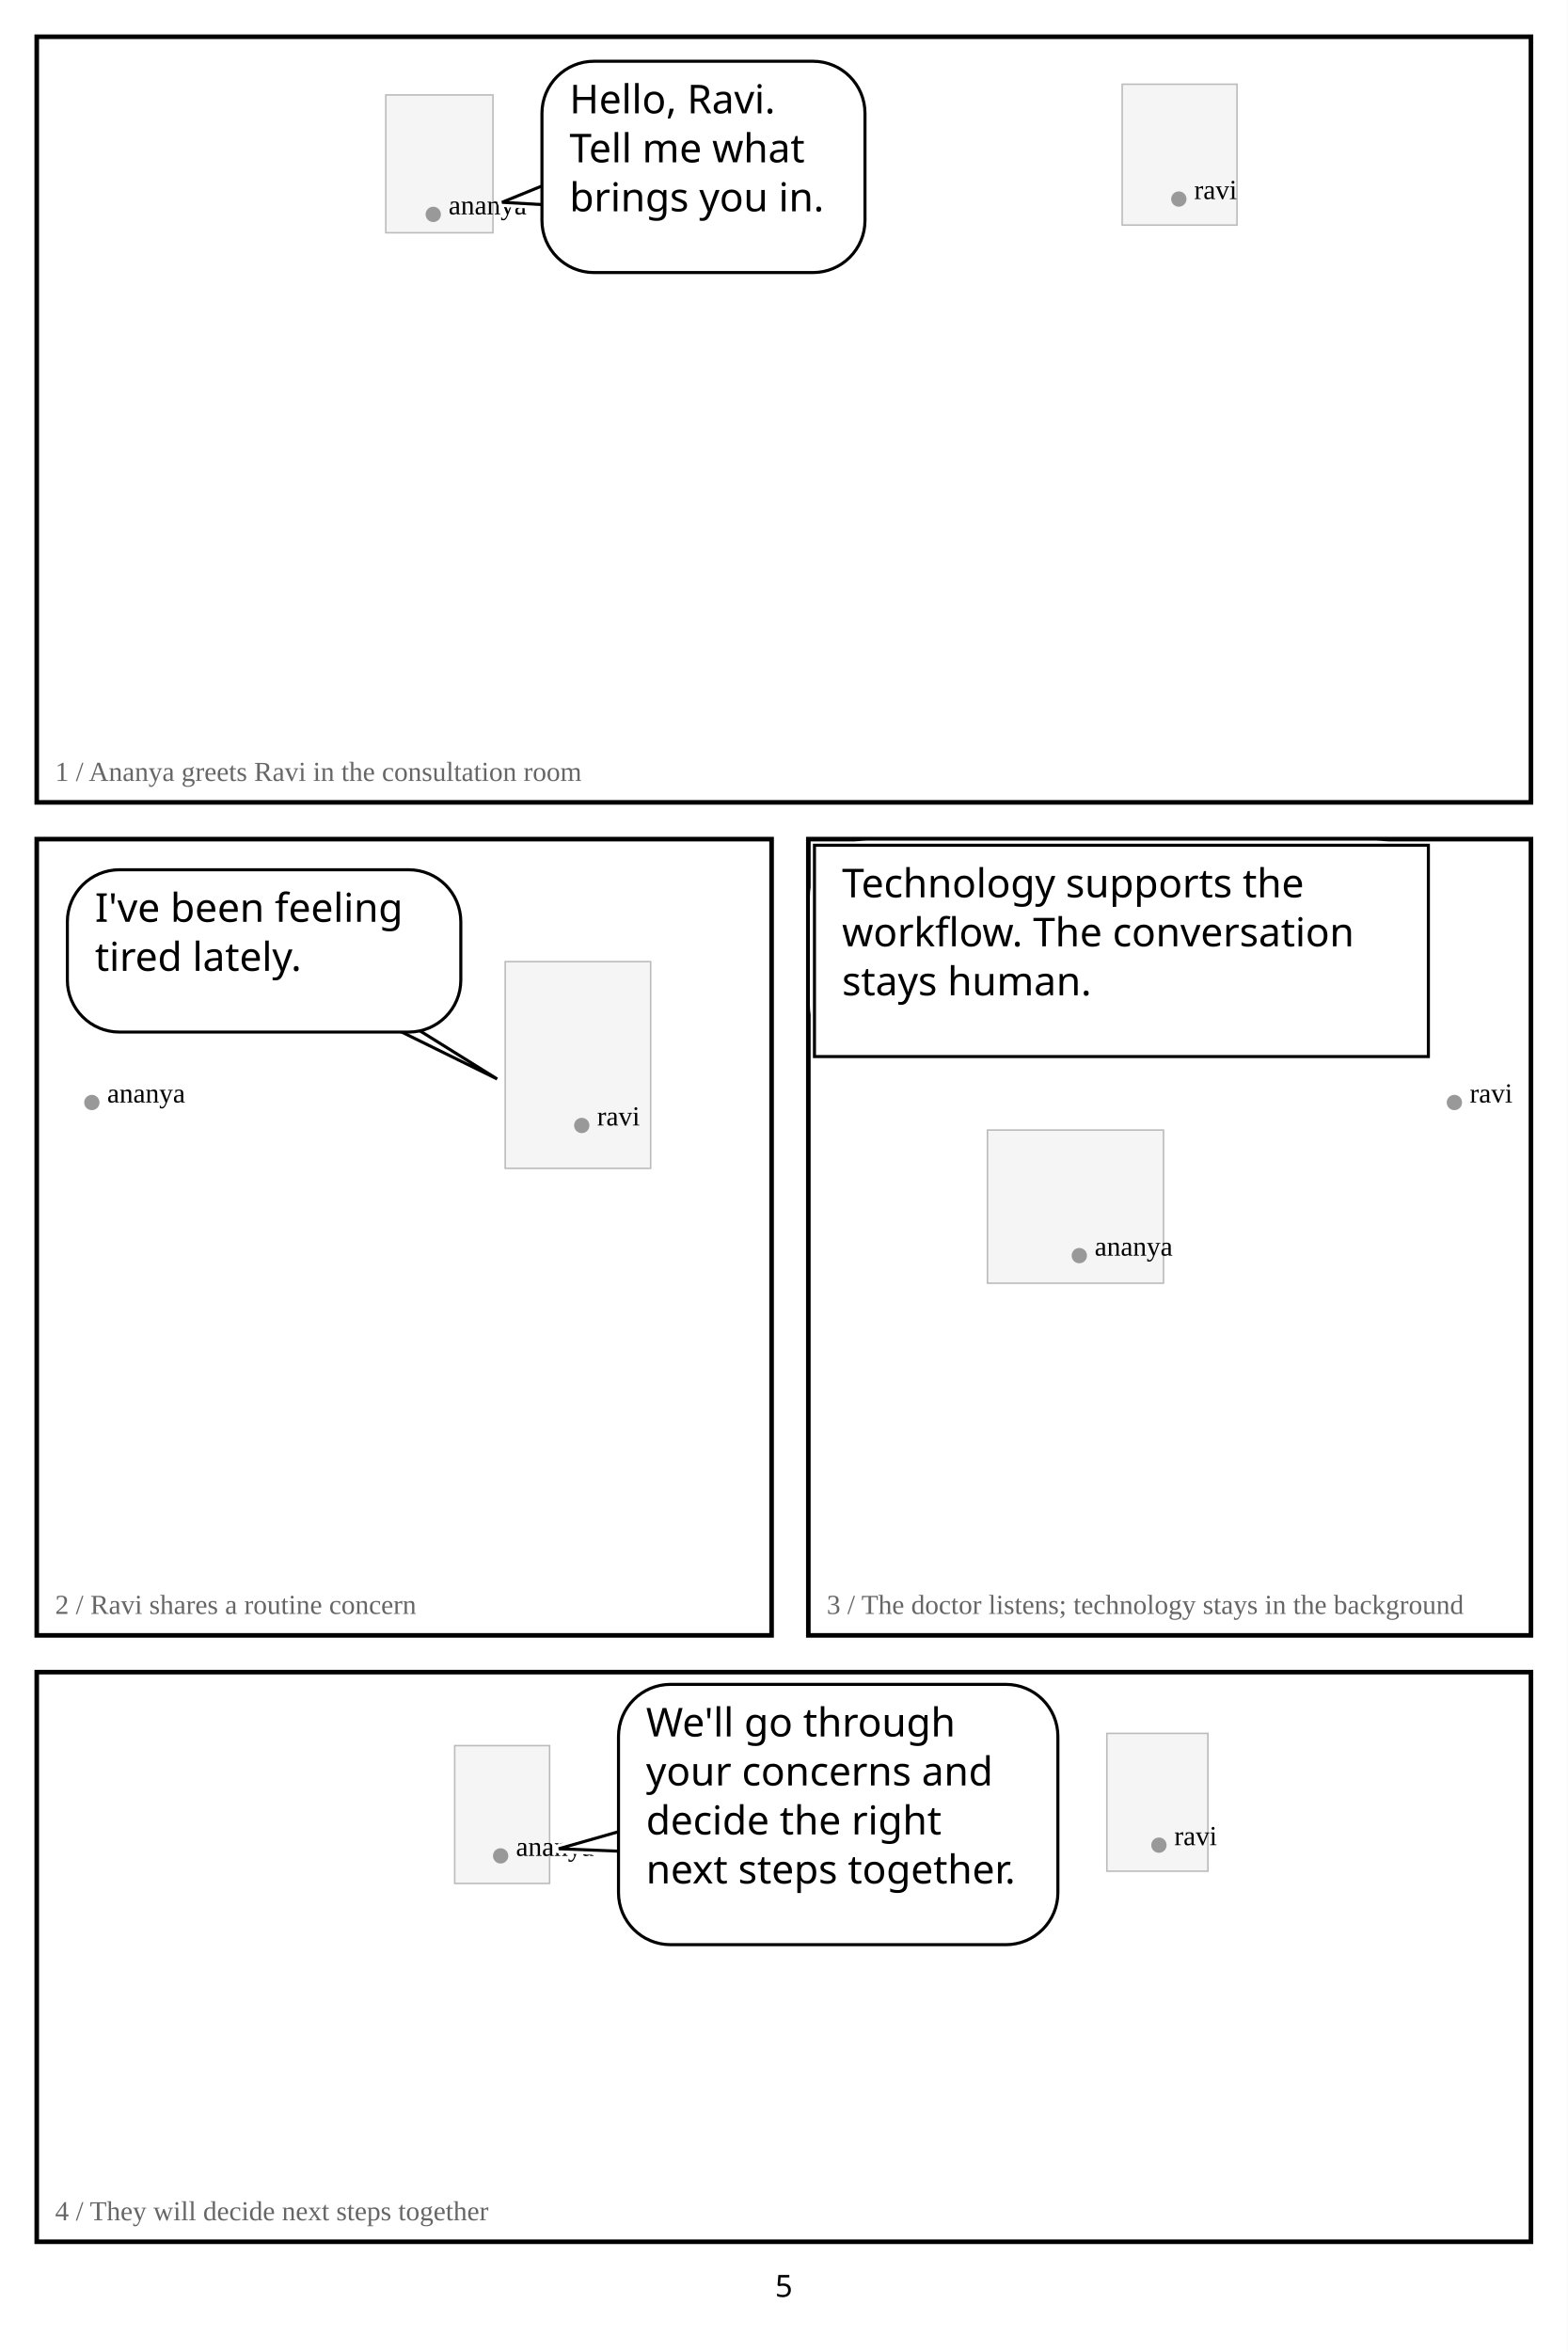
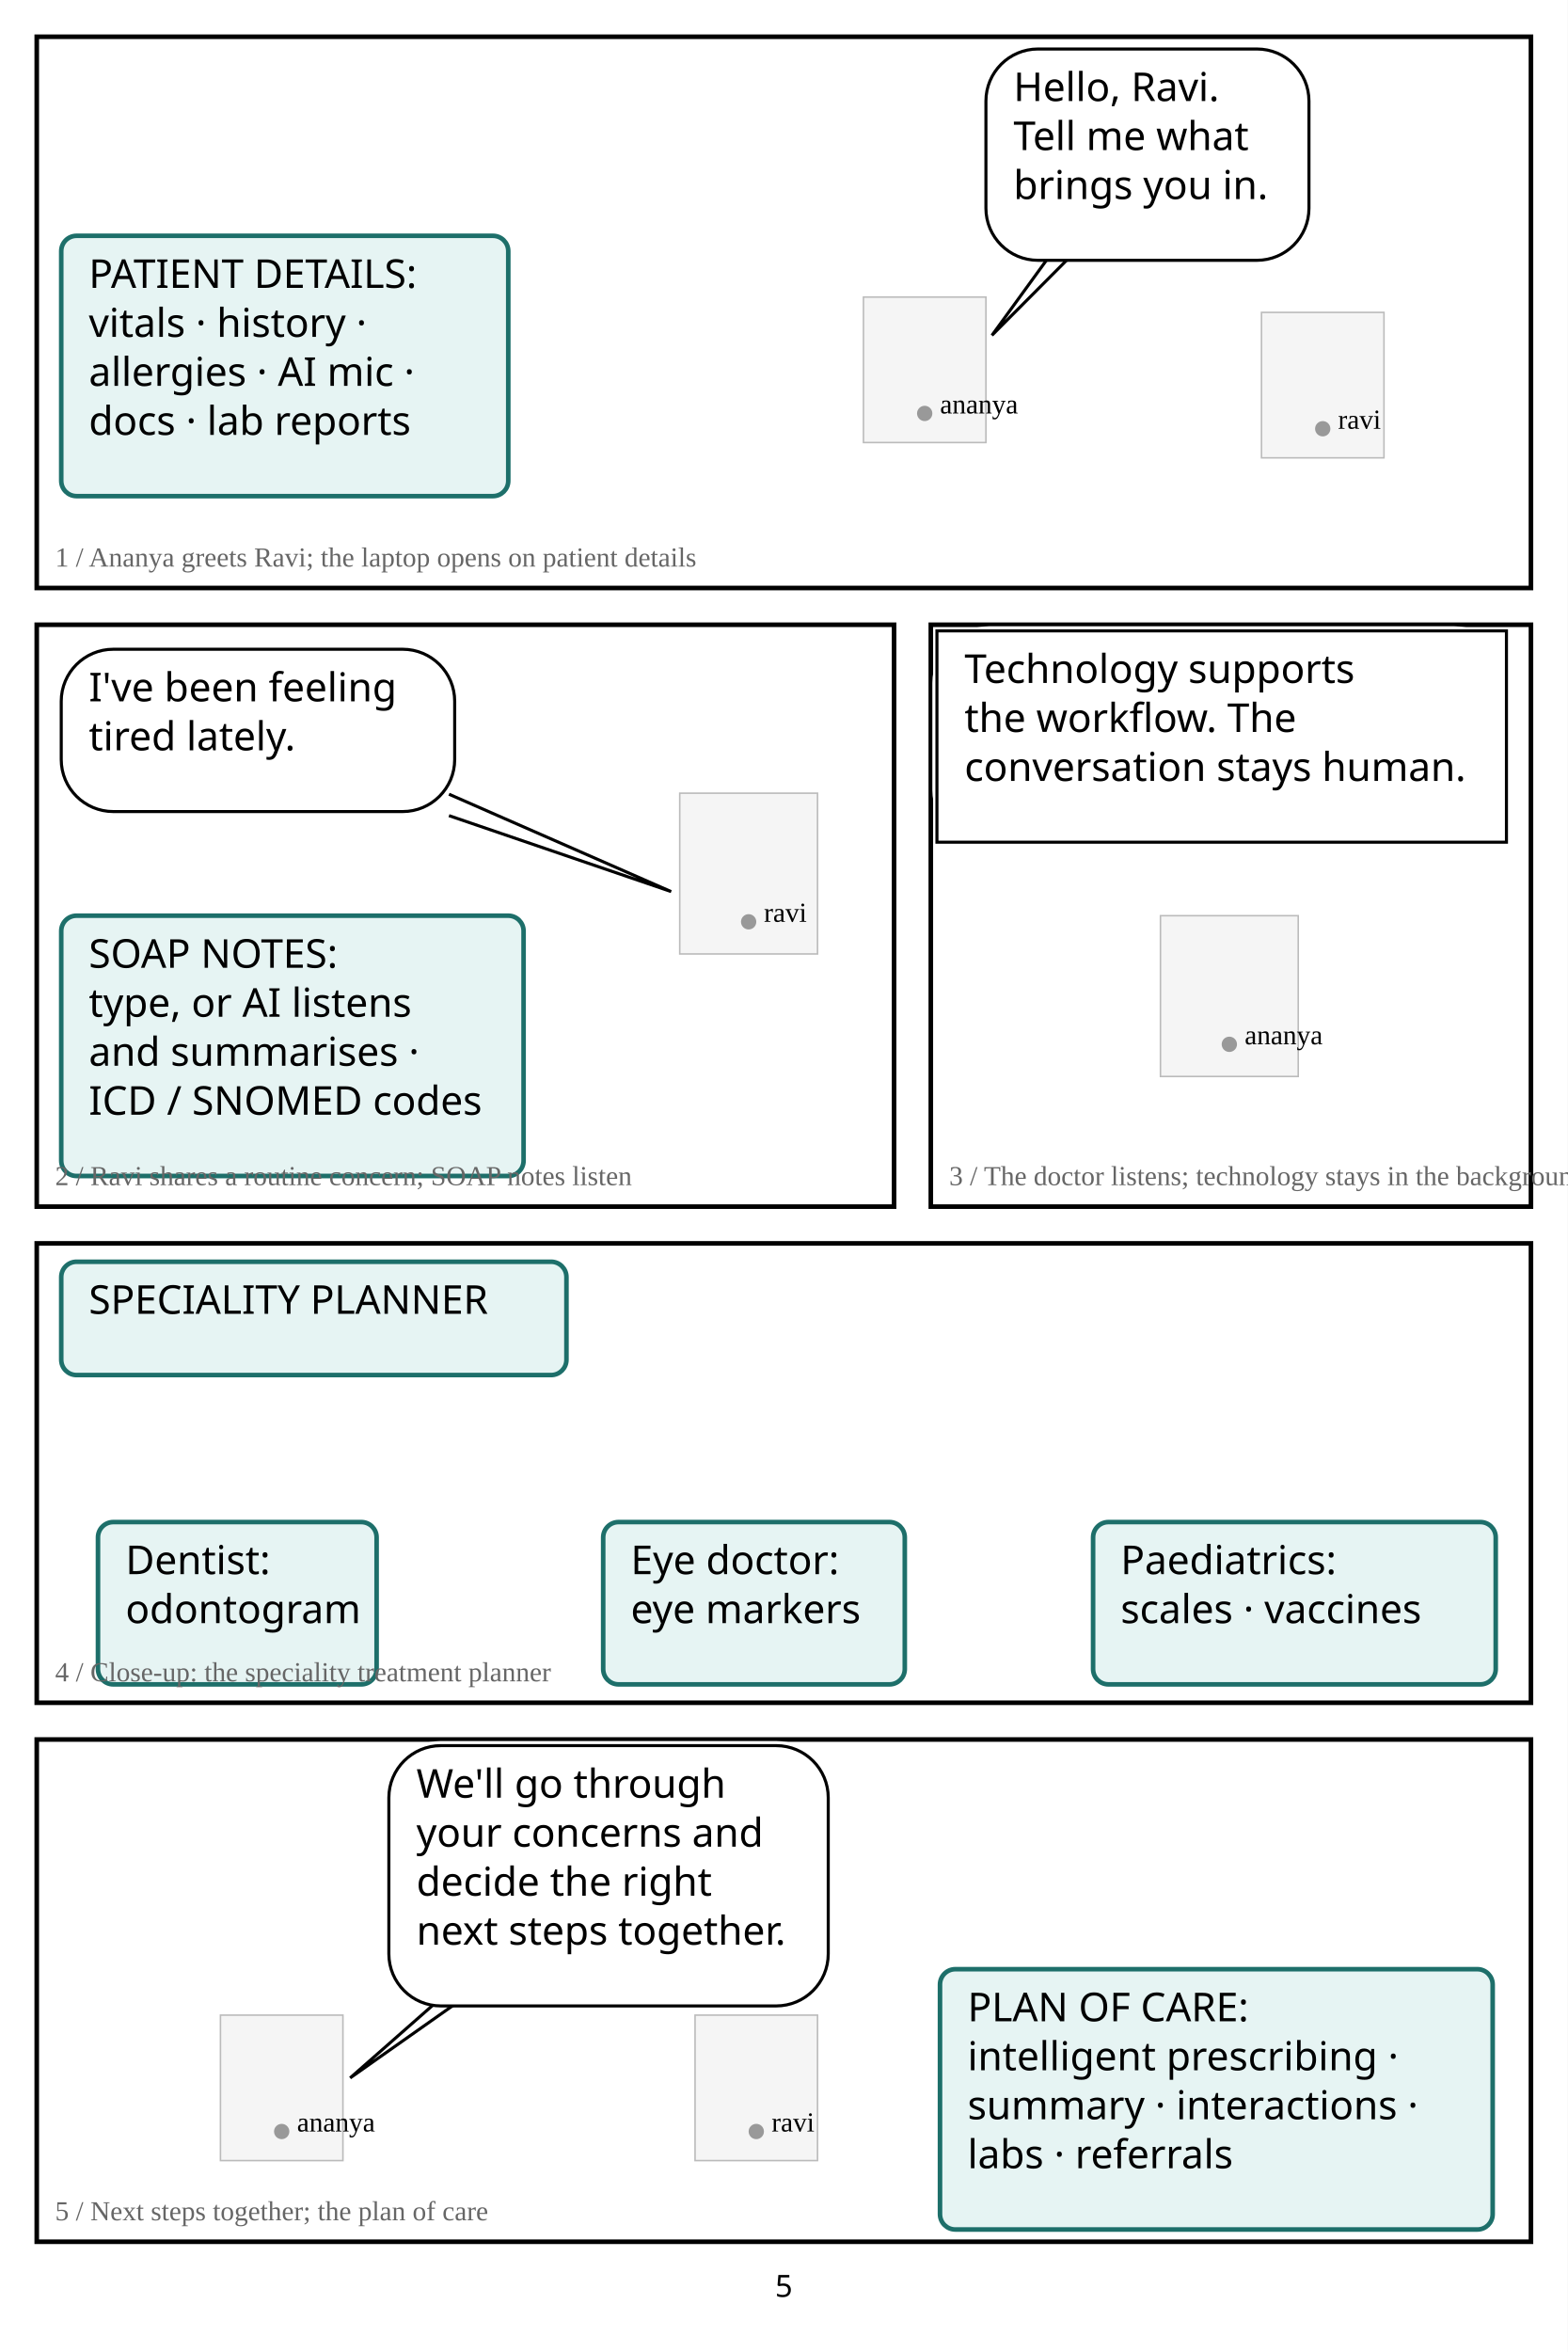
<svg xmlns="http://www.w3.org/2000/svg" width="1024" height="1536" viewBox="0 0 1024 1536">
  <rect width="1024" height="1536" fill="white" />
-   <rect x="252" y="62" width="70" height="90" fill="#f5f5f5" stroke="#bbb" />
-   <circle cx="283" cy="140" r="5" fill="#999" />
-   <text x="293" y="140" font-size="18">ananya</text>
-   <rect x="733" y="55" width="75" height="92" fill="#f5f5f5" stroke="#bbb" />
-   <circle cx="770" cy="130" r="5" fill="#999" />
-   <text x="780" y="130" font-size="18">ravi</text>
-   <rect x="24" y="24" width="976" height="500" fill="none" stroke="black" stroke-width="3" />
-   <rect x="354" y="40" width="211" height="138" rx="34" fill="white" stroke="white" stroke-width="6" />
-   <path d="M 357.94 119.838 L 327.91 132.112 L 357.94 133.838 Z" fill="white" stroke="white" stroke-width="6" stroke-linejoin="round" />
-   <path data-speaker="ananya" d="M 357.94 119.838 L 327.91 132.112 L 357.94 133.838" fill="white" stroke="black" stroke-width="2" />
-   <rect x="354" y="40" width="211" height="138" rx="34" fill="white" stroke="black" stroke-width="2" />
-   <text x="372" y="74" font-family="Meiryo,MS Gothic,sans-serif" font-size="26" fill="black">Hello, Ravi. </text>
-   <text x="372" y="106" font-family="Meiryo,MS Gothic,sans-serif" font-size="26" fill="black">Tell me what </text>
-   <text x="372" y="138" font-family="Meiryo,MS Gothic,sans-serif" font-size="26" fill="black">brings you in.</text>
-   <text x="36" y="510" font-size="18" fill="#666">1 / Ananya greets Ravi in the consultation room</text>
-   <rect x="330" y="628" width="95" height="135" fill="#f5f5f5" stroke="#bbb" />
-   <circle cx="380" cy="735" r="5" fill="#999" />
-   <text x="390" y="735" font-size="18">ravi</text>
-   <circle cx="60" cy="720" r="5" fill="#999" />
-   <text x="70" y="720" font-size="18">ananya</text>
-   <rect x="24" y="548" width="480" height="520" fill="none" stroke="black" stroke-width="3" />
-   <rect x="44" y="568" width="257" height="106" rx="34" fill="white" stroke="white" stroke-width="6" />
-   <path d="M 258.464 672.074 L 324.741 704.641 L 272.464 672.074 Z" fill="white" stroke="white" stroke-width="6" stroke-linejoin="round" />
-   <path data-speaker="ravi" d="M 258.464 672.074 L 324.741 704.641 L 272.464 672.074" fill="white" stroke="black" stroke-width="2" />
-   <rect x="44" y="568" width="257" height="106" rx="34" fill="white" stroke="black" stroke-width="2" />
-   <text x="62" y="602" font-family="Meiryo,MS Gothic,sans-serif" font-size="26" fill="black">I've been feeling </text>
-   <text x="62" y="634" font-family="Meiryo,MS Gothic,sans-serif" font-size="26" fill="black">tired lately.</text>
-   <text x="36" y="1054" font-size="18" fill="#666">2 / Ravi shares a routine concern</text>
-   <rect x="645" y="738" width="115" height="100" fill="#f5f5f5" stroke="#bbb" />
-   <circle cx="705" cy="820" r="5" fill="#999" />
-   <text x="715" y="820" font-size="18">ananya</text>
-   <circle cx="950" cy="720" r="5" fill="#999" />
-   <text x="960" y="720" font-size="18">ravi</text>
-   <rect x="528" y="548" width="472" height="520" fill="none" stroke="black" stroke-width="3" />
-   <rect x="532" y="552" width="401" height="138" rx="34" fill="white" stroke="white" stroke-width="6" />
-   <rect x="532" y="552" width="401" height="138" fill="white" stroke="black" stroke-width="2" />
-   <text x="550" y="586" font-family="Meiryo,MS Gothic,sans-serif" font-size="26" fill="black">Technology supports the </text>
-   <text x="550" y="618" font-family="Meiryo,MS Gothic,sans-serif" font-size="26" fill="black">workflow. The conversation </text>
-   <text x="550" y="650" font-family="Meiryo,MS Gothic,sans-serif" font-size="26" fill="black">stays human.</text>
-   <text x="540" y="1054" font-size="18" fill="#666">3 / The doctor listens; technology stays in the background</text>
-   <rect x="297" y="1140" width="62" height="90" fill="#f5f5f5" stroke="#bbb" />
-   <circle cx="327" cy="1212" r="5" fill="#999" />
-   <text x="337" y="1212" font-size="18">ananya</text>
-   <rect x="723" y="1132" width="66" height="90" fill="#f5f5f5" stroke="#bbb" />
-   <circle cx="757" cy="1205" r="5" fill="#999" />
-   <text x="767" y="1205" font-size="18">ravi</text>
-   <rect x="24" y="1092" width="976" height="372" fill="none" stroke="black" stroke-width="3" />
-   <rect x="404" y="1100" width="287" height="170" rx="34" fill="white" stroke="white" stroke-width="6" />
-   <path d="M 407.97 1195.085 L 364.956 1207.352 L 407.97 1209.085 Z" fill="white" stroke="white" stroke-width="6" stroke-linejoin="round" />
-   <path data-speaker="ananya" d="M 407.97 1195.085 L 364.956 1207.352 L 407.97 1209.085" fill="white" stroke="black" stroke-width="2" />
-   <rect x="404" y="1100" width="287" height="170" rx="34" fill="white" stroke="black" stroke-width="2" />
-   <text x="422" y="1134" font-family="Meiryo,MS Gothic,sans-serif" font-size="26" fill="black">We'll go through </text>
-   <text x="422" y="1166" font-family="Meiryo,MS Gothic,sans-serif" font-size="26" fill="black">your concerns and </text>
-   <text x="422" y="1198" font-family="Meiryo,MS Gothic,sans-serif" font-size="26" fill="black">decide the right </text>
-   <text x="422" y="1230" font-family="Meiryo,MS Gothic,sans-serif" font-size="26" fill="black">next steps together.</text>
-   <text x="36" y="1450" font-size="18" fill="#666">4 / They will decide next steps together</text>
+   <rect x="564" y="194" width="80" height="95" fill="#f5f5f5" stroke="#bbb" />
+   <circle cx="604" cy="270" r="5" fill="#999" />
+   <text x="614" y="270" font-size="18">ananya</text>
+   <rect x="824" y="204" width="80" height="95" fill="#f5f5f5" stroke="#bbb" />
+   <circle cx="864" cy="280" r="5" fill="#999" />
+   <text x="874" y="280" font-size="18">ravi</text>
+   <rect x="24" y="24" width="976" height="360" fill="none" stroke="black" stroke-width="3" />
+   <rect x="644" y="32" width="211" height="138" rx="34" fill="white" stroke="white" stroke-width="6" />
+   <path d="M 685.704 166.969 L 647.915 218.993 L 699.704 166.969 Z" fill="white" stroke="white" stroke-width="6" stroke-linejoin="round" />
+   <rect x="40" y="154" width="292" height="170" rx="34" fill="white" stroke="white" stroke-width="6" />
+   <path data-speaker="ananya" d="M 685.704 166.969 L 647.915 218.993 L 699.704 166.969" fill="white" stroke="black" stroke-width="2" />
+   <rect x="644" y="32" width="211" height="138" rx="34" fill="white" stroke="black" stroke-width="2" />
+   <text x="662" y="66" font-family="Meiryo,MS Gothic,sans-serif" font-size="26" fill="black">Hello, Ravi. </text>
+   <text x="662" y="98" font-family="Meiryo,MS Gothic,sans-serif" font-size="26" fill="black">Tell me what </text>
+   <text x="662" y="130" font-family="Meiryo,MS Gothic,sans-serif" font-size="26" fill="black">brings you in.</text>
+   <rect x="40" y="154" width="292" height="170" rx="10" fill="#e6f4f3" stroke="#1d6f6a" stroke-width="3" />
+   <text x="58" y="188" font-family="Meiryo,MS Gothic,sans-serif" font-size="26" fill="black">PATIENT DETAILS: </text>
+   <text x="58" y="220" font-family="Meiryo,MS Gothic,sans-serif" font-size="26" fill="black">vitals · history · </text>
+   <text x="58" y="252" font-family="Meiryo,MS Gothic,sans-serif" font-size="26" fill="black">allergies · AI mic · </text>
+   <text x="58" y="284" font-family="Meiryo,MS Gothic,sans-serif" font-size="26" fill="black">docs · lab reports</text>
+   <text x="36" y="370" font-size="18" fill="#666">1 / Ananya greets Ravi; the laptop opens on patient details</text>
+   <rect x="444" y="518" width="90" height="105" fill="#f5f5f5" stroke="#bbb" />
+   <circle cx="489" cy="602" r="5" fill="#999" />
+   <text x="499" y="602" font-size="18">ravi</text>
+   <rect x="24" y="408" width="560" height="380" fill="none" stroke="black" stroke-width="3" />
+   <rect x="40" y="424" width="257" height="106" rx="34" fill="white" stroke="white" stroke-width="6" />
+   <path d="M 293.273 518.664 L 438.41 582.269 L 293.273 532.664 Z" fill="white" stroke="white" stroke-width="6" stroke-linejoin="round" />
+   <rect x="40" y="598" width="302" height="170" rx="34" fill="white" stroke="white" stroke-width="6" />
+   <path data-speaker="ravi" d="M 293.273 518.664 L 438.41 582.269 L 293.273 532.664" fill="white" stroke="black" stroke-width="2" />
+   <rect x="40" y="424" width="257" height="106" rx="34" fill="white" stroke="black" stroke-width="2" />
+   <text x="58" y="458" font-family="Meiryo,MS Gothic,sans-serif" font-size="26" fill="black">I've been feeling </text>
+   <text x="58" y="490" font-family="Meiryo,MS Gothic,sans-serif" font-size="26" fill="black">tired lately.</text>
+   <rect x="40" y="598" width="302" height="170" rx="10" fill="#e6f4f3" stroke="#1d6f6a" stroke-width="3" />
+   <text x="58" y="632" font-family="Meiryo,MS Gothic,sans-serif" font-size="26" fill="black">SOAP NOTES: </text>
+   <text x="58" y="664" font-family="Meiryo,MS Gothic,sans-serif" font-size="26" fill="black">type, or AI listens </text>
+   <text x="58" y="696" font-family="Meiryo,MS Gothic,sans-serif" font-size="26" fill="black">and summarises · </text>
+   <text x="58" y="728" font-family="Meiryo,MS Gothic,sans-serif" font-size="26" fill="black">ICD / SNOMED codes</text>
+   <text x="36" y="774" font-size="18" fill="#666">2 / Ravi shares a routine concern; SOAP notes listen</text>
+   <rect x="758" y="598" width="90" height="105" fill="#f5f5f5" stroke="#bbb" />
+   <circle cx="803" cy="682" r="5" fill="#999" />
+   <text x="813" y="682" font-size="18">ananya</text>
+   <rect x="608" y="408" width="392" height="380" fill="none" stroke="black" stroke-width="3" />
+   <rect x="612" y="412" width="372" height="138" rx="34" fill="white" stroke="white" stroke-width="6" />
+   <rect x="612" y="412" width="372" height="138" fill="white" stroke="black" stroke-width="2" />
+   <text x="630" y="446" font-family="Meiryo,MS Gothic,sans-serif" font-size="26" fill="black">Technology supports </text>
+   <text x="630" y="478" font-family="Meiryo,MS Gothic,sans-serif" font-size="26" fill="black">the workflow. The </text>
+   <text x="630" y="510" font-family="Meiryo,MS Gothic,sans-serif" font-size="26" fill="black">conversation stays human.</text>
+   <text x="620" y="774" font-size="18" fill="#666">3 / The doctor listens; technology stays in the background</text>
+   <rect x="24" y="812" width="976" height="300" fill="none" stroke="black" stroke-width="3" />
+   <rect x="40" y="824" width="330" height="74" rx="34" fill="white" stroke="white" stroke-width="6" />
+   <rect x="64" y="994" width="182" height="106" rx="34" fill="white" stroke="white" stroke-width="6" />
+   <rect x="394" y="994" width="197" height="106" rx="34" fill="white" stroke="white" stroke-width="6" />
+   <rect x="714" y="994" width="263" height="106" rx="34" fill="white" stroke="white" stroke-width="6" />
+   <rect x="40" y="824" width="330" height="74" rx="10" fill="#e6f4f3" stroke="#1d6f6a" stroke-width="3" />
+   <text x="58" y="858" font-family="Meiryo,MS Gothic,sans-serif" font-size="26" fill="black">SPECIALITY PLANNER</text>
+   <rect x="64" y="994" width="182" height="106" rx="10" fill="#e6f4f3" stroke="#1d6f6a" stroke-width="3" />
+   <text x="82" y="1028" font-family="Meiryo,MS Gothic,sans-serif" font-size="26" fill="black">Dentist: </text>
+   <text x="82" y="1060" font-family="Meiryo,MS Gothic,sans-serif" font-size="26" fill="black">odontogram</text>
+   <rect x="394" y="994" width="197" height="106" rx="10" fill="#e6f4f3" stroke="#1d6f6a" stroke-width="3" />
+   <text x="412" y="1028" font-family="Meiryo,MS Gothic,sans-serif" font-size="26" fill="black">Eye doctor: </text>
+   <text x="412" y="1060" font-family="Meiryo,MS Gothic,sans-serif" font-size="26" fill="black">eye markers</text>
+   <rect x="714" y="994" width="263" height="106" rx="10" fill="#e6f4f3" stroke="#1d6f6a" stroke-width="3" />
+   <text x="732" y="1028" font-family="Meiryo,MS Gothic,sans-serif" font-size="26" fill="black">Paediatrics: </text>
+   <text x="732" y="1060" font-family="Meiryo,MS Gothic,sans-serif" font-size="26" fill="black">scales · vaccines</text>
+   <text x="36" y="1098" font-size="18" fill="#666">4 / Close-up: the speciality treatment planner</text>
+   <rect x="144" y="1316" width="80" height="95" fill="#f5f5f5" stroke="#bbb" />
+   <circle cx="184" cy="1392" r="5" fill="#999" />
+   <text x="194" y="1392" font-size="18">ananya</text>
+   <rect x="454" y="1316" width="80" height="95" fill="#f5f5f5" stroke="#bbb" />
+   <circle cx="494" cy="1392" r="5" fill="#999" />
+   <text x="504" y="1392" font-size="18">ravi</text>
+   <rect x="24" y="1136" width="976" height="328" fill="none" stroke="black" stroke-width="3" />
+   <rect x="254" y="1140" width="287" height="170" rx="34" fill="white" stroke="white" stroke-width="6" />
+   <path d="M 284.983 1307.536 L 228.726 1357.015 L 298.983 1307.536 Z" fill="white" stroke="white" stroke-width="6" stroke-linejoin="round" />
+   <rect x="614" y="1286" width="361" height="170" rx="34" fill="white" stroke="white" stroke-width="6" />
+   <path data-speaker="ananya" d="M 284.983 1307.536 L 228.726 1357.015 L 298.983 1307.536" fill="white" stroke="black" stroke-width="2" />
+   <rect x="254" y="1140" width="287" height="170" rx="34" fill="white" stroke="black" stroke-width="2" />
+   <text x="272" y="1174" font-family="Meiryo,MS Gothic,sans-serif" font-size="26" fill="black">We'll go through </text>
+   <text x="272" y="1206" font-family="Meiryo,MS Gothic,sans-serif" font-size="26" fill="black">your concerns and </text>
+   <text x="272" y="1238" font-family="Meiryo,MS Gothic,sans-serif" font-size="26" fill="black">decide the right </text>
+   <text x="272" y="1270" font-family="Meiryo,MS Gothic,sans-serif" font-size="26" fill="black">next steps together.</text>
+   <rect x="614" y="1286" width="361" height="170" rx="10" fill="#e6f4f3" stroke="#1d6f6a" stroke-width="3" />
+   <text x="632" y="1320" font-family="Meiryo,MS Gothic,sans-serif" font-size="26" fill="black">PLAN OF CARE: </text>
+   <text x="632" y="1352" font-family="Meiryo,MS Gothic,sans-serif" font-size="26" fill="black">intelligent prescribing · </text>
+   <text x="632" y="1384" font-family="Meiryo,MS Gothic,sans-serif" font-size="26" fill="black">summary · interactions · </text>
+   <text x="632" y="1416" font-family="Meiryo,MS Gothic,sans-serif" font-size="26" fill="black">labs · referrals</text>
+   <text x="36" y="1450" font-size="18" fill="#666">5 / Next steps together; the plan of care</text>
  <text x="512" y="1500" text-anchor="middle" font-family="sans-serif" font-size="20">5</text>
</svg>
